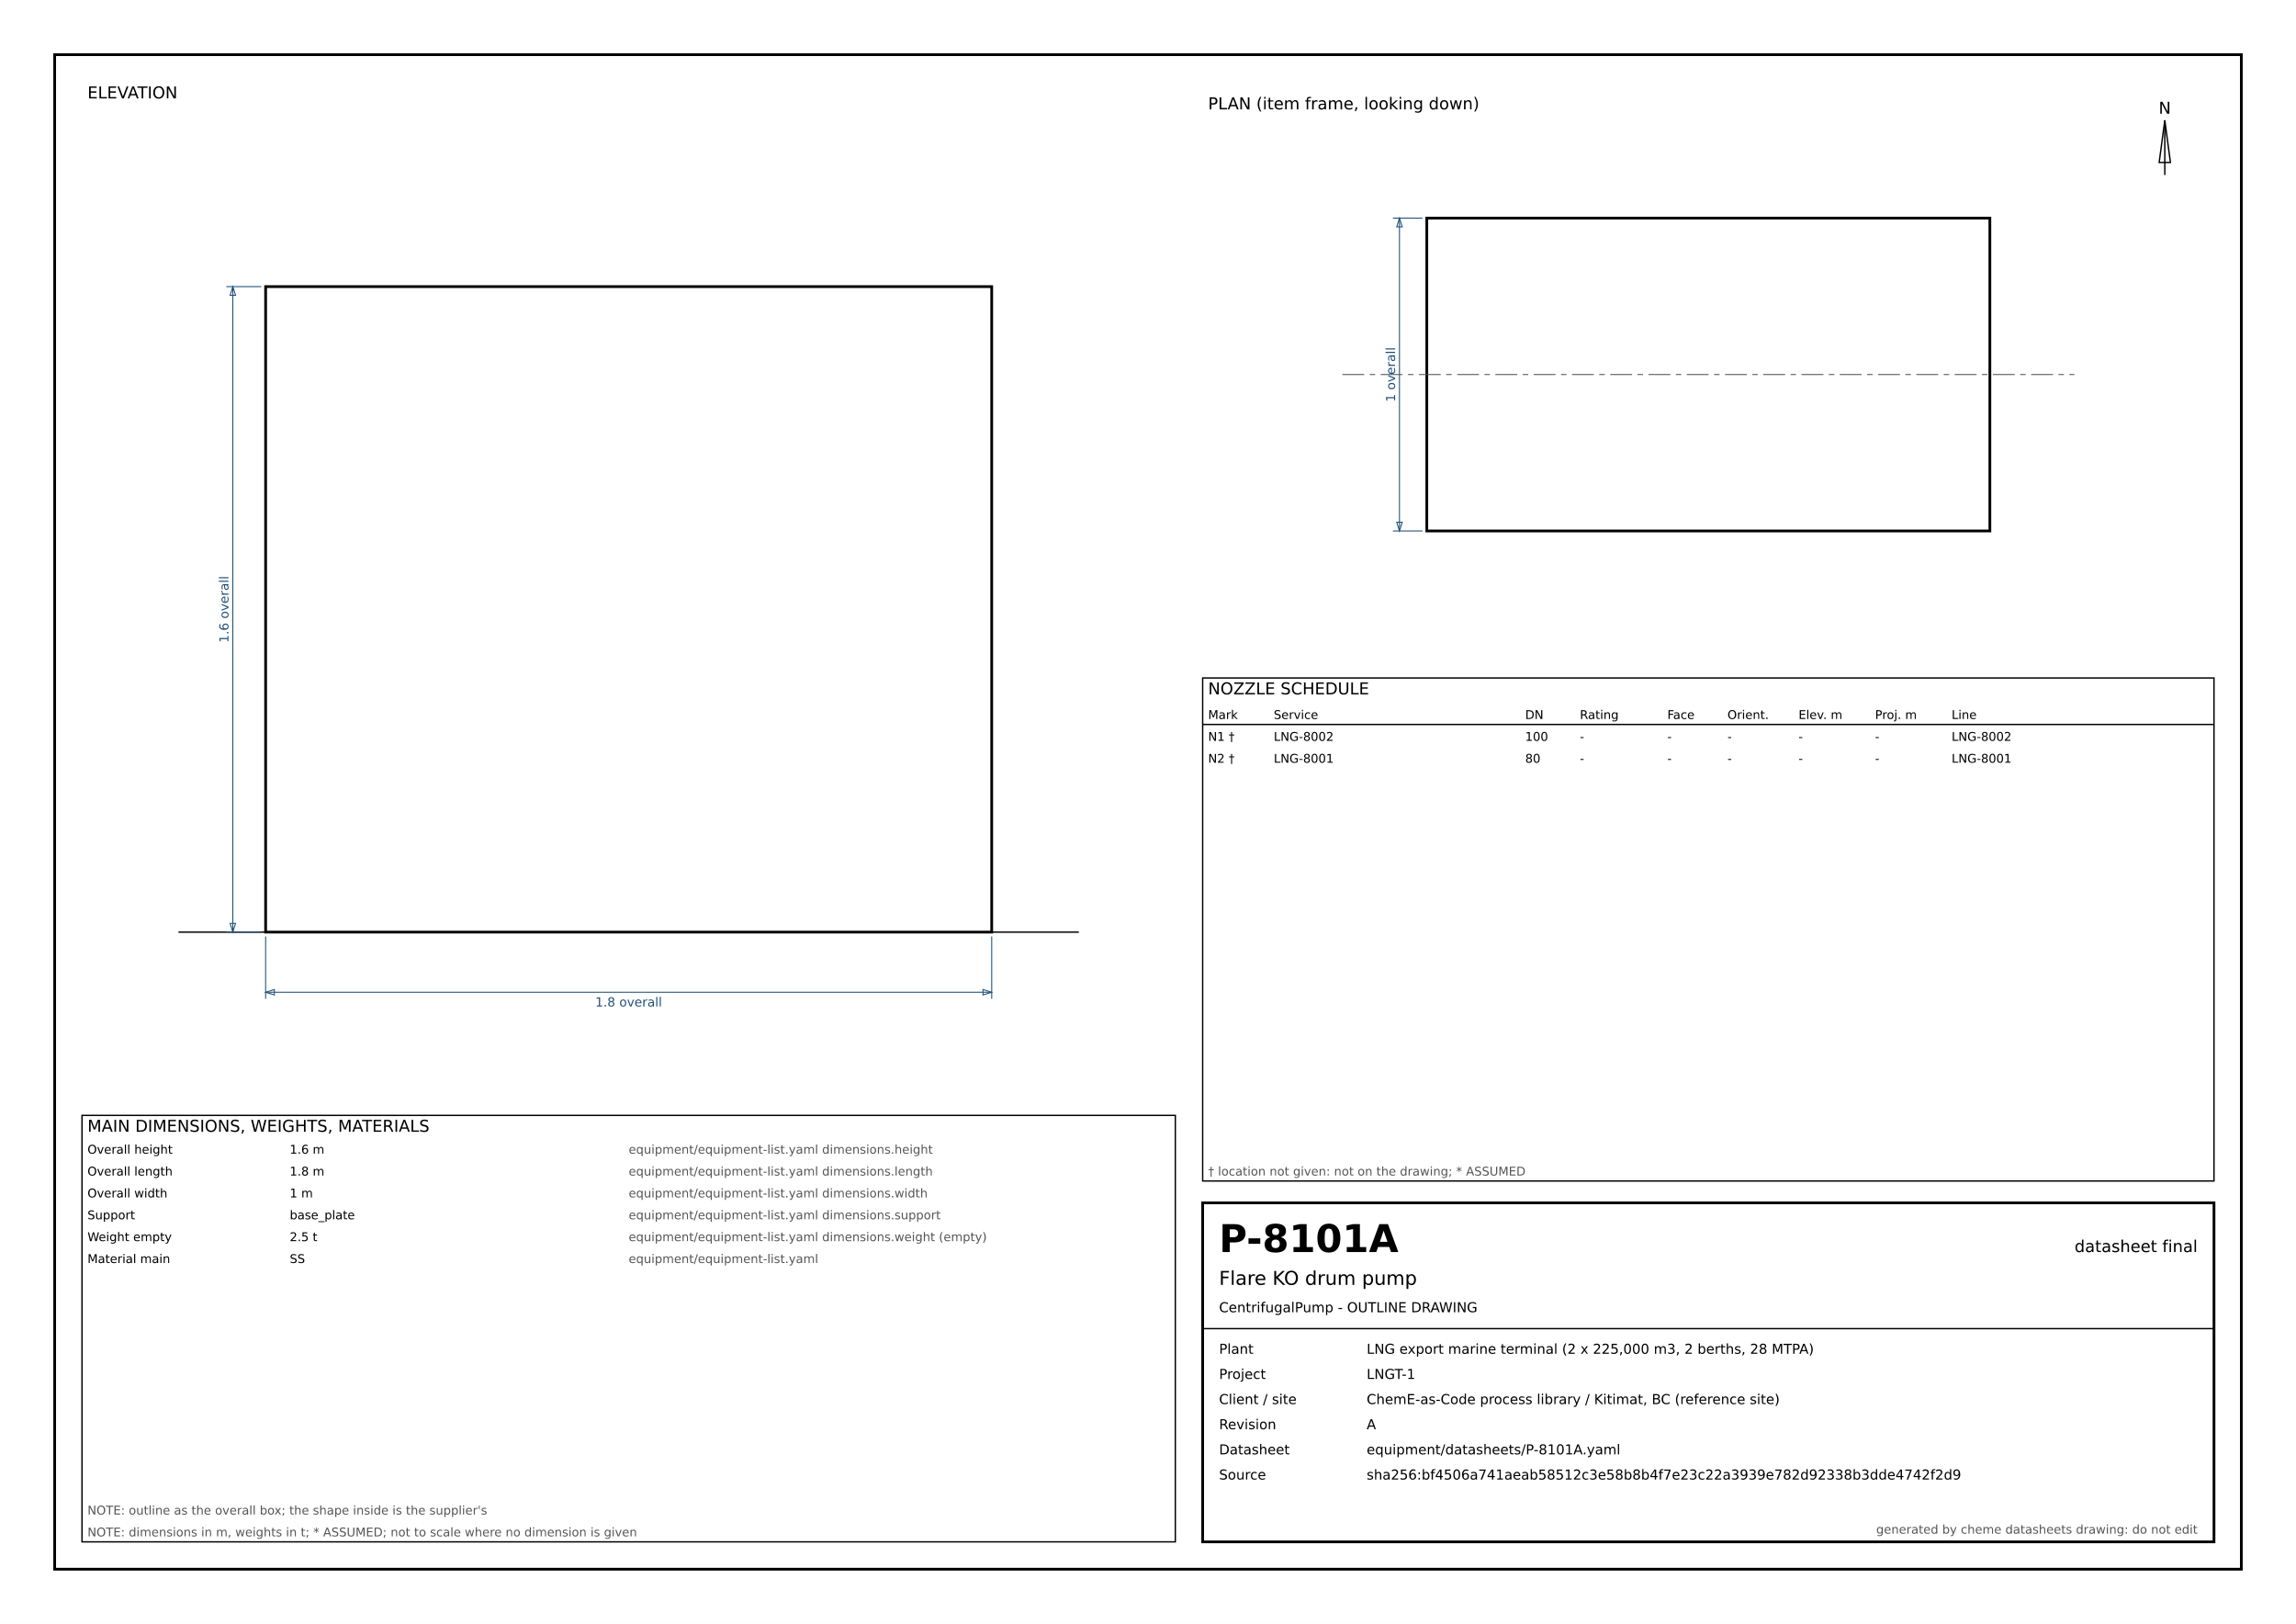
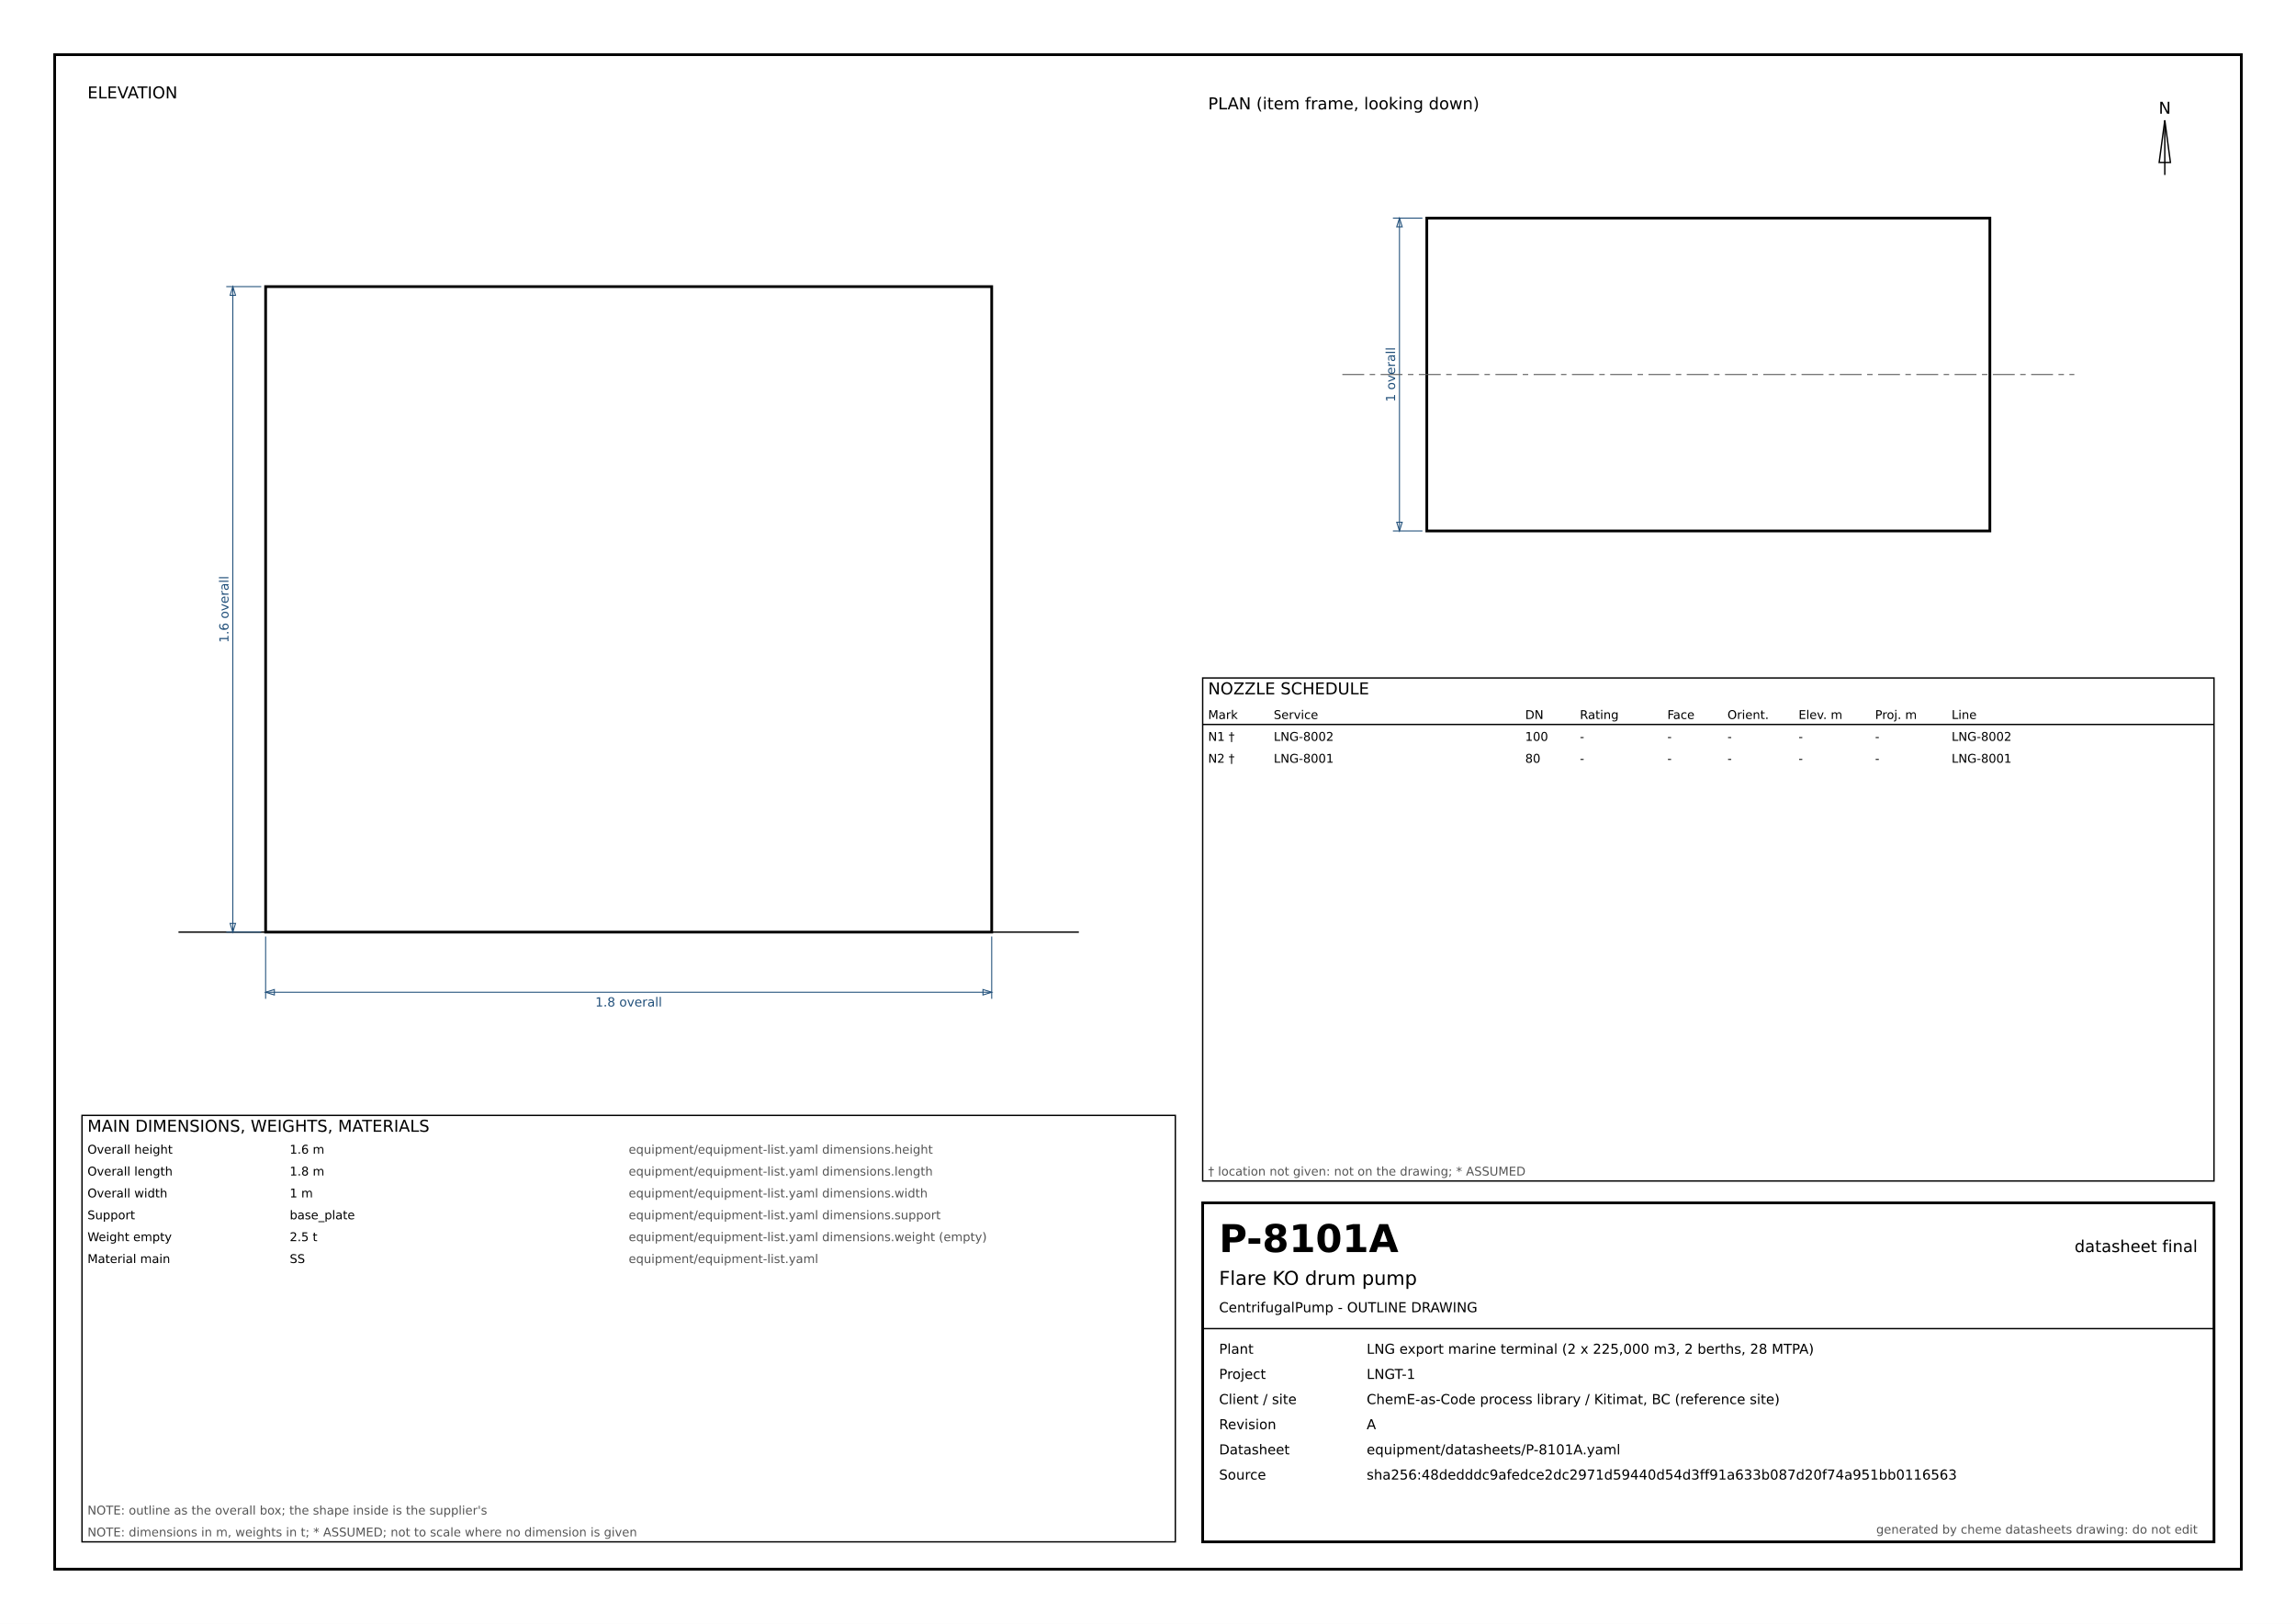
<svg xmlns="http://www.w3.org/2000/svg" width="420mm" height="297mm" viewBox="0 0 420 297">
  <style>
.frame{fill:none;stroke:#000;stroke-width:0.5}
.thin{fill:none;stroke:#000;stroke-width:0.25}
.outline{fill:#fff;stroke:#000;stroke-width:0.5}
.hidden{fill:none;stroke:#000;stroke-width:0.25;stroke-dasharray:1.5 1}
.centre{fill:none;stroke:#555;stroke-width:0.18;stroke-dasharray:4 1 1 1}
.tl{fill:none;stroke:#555;stroke-width:0.18;stroke-dasharray:2 1}
.dim{fill:none;stroke:#1f4e79;stroke-width:0.18}
.nozzle{fill:#fff;stroke:#b71c1c;stroke-width:0.35}
.section{fill:none;stroke:#2e7d32;stroke-width:0.25;stroke-dasharray:2 1}
text{font-family:'DejaVu Sans',Arial,Helvetica,sans-serif;fill:#000}
.t2{font-size:2.2px}.t25{font-size:2.5px}.t3{font-size:3px}.t35{font-size:3.5px}
.t5{font-size:5px;font-weight:bold}.t7{font-size:7px;font-weight:bold}
.dimt{font-size:2.3px;fill:#1f4e79}.nt{font-size:2.3px;fill:#b71c1c}
.note{font-size:2.2px;fill:#555}
.draft{font-size:40px;font-weight:bold;fill:#c62828;fill-opacity:0.12}
</style>
  <rect x="0" y="0" width="420" height="297" fill="#fff" />
  <rect x="10" y="10" width="400" height="277" class="frame" />
  <text x="16" y="18" class="t3" text-anchor="start">ELEVATION</text>
  <rect x="48.59" y="52.42" width="132.82" height="118.06" class="outline" />
  <line x1="32.65" y1="170.48" x2="197.35" y2="170.48" class="thin" />
  <line x1="48.59" y1="171.28" x2="48.59" y2="182.68" class="dim" />
  <line x1="181.41" y1="171.28" x2="181.41" y2="182.68" class="dim" />
  <line x1="48.59" y1="181.48" x2="181.41" y2="181.48" class="dim" />
  <path d="M48.59,181.48 l1.6,0.5 l0,-1 z" class="dim" />
  <path d="M181.41,181.48 l-1.6,0.5 l0,-1 z" class="dim" />
  <text x="115" y="184.08" class="dimt" text-anchor="middle">1.8 overall</text>
  <line x1="47.79" y1="170.48" x2="41.39" y2="170.48" class="dim" />
  <line x1="47.79" y1="52.42" x2="41.39" y2="52.42" class="dim" />
  <line x1="42.59" y1="170.48" x2="42.59" y2="52.42" class="dim" />
  <path d="M42.59,170.48 l0.5,-1.6 l-1,0 z" class="dim" />
  <path d="M42.59,52.42 l0.5,1.6 l-1,0 z" class="dim" />
  <text x="41.79" y="111.45" class="dimt" text-anchor="middle" transform="rotate(-90 41.79 111.45)">1.6 overall</text>
  <rect x="261" y="39.89" width="103" height="57.22" class="outline" />
  <line x1="260.2" y1="97.11" x2="254.8" y2="97.11" class="dim" />
  <line x1="260.2" y1="39.89" x2="254.8" y2="39.89" class="dim" />
  <line x1="256" y1="97.11" x2="256" y2="39.89" class="dim" />
  <path d="M256,97.11 l0.5,-1.6 l-1,0 z" class="dim" />
  <path d="M256,39.89 l0.5,1.6 l-1,0 z" class="dim" />
  <text x="255.2" y="68.5" class="dimt" text-anchor="middle" transform="rotate(-90 255.2 68.5)">1 overall</text>
  <line x1="245.55" y1="68.5" x2="379.45" y2="68.5" class="centre" />
  <line x1="396" y1="32" x2="396" y2="22" class="thin" />
  <path d="M396,22 L394.97,29.71 L397.03,29.71 z" class="thin" />
  <text x="396" y="20.8" class="t3" text-anchor="middle">N</text>
  <text x="221" y="20" class="t3" text-anchor="start">PLAN (item frame, looking down)</text>
  <text x="221" y="127" class="t3" text-anchor="start">NOZZLE SCHEDULE</text>
  <text x="221" y="131.5" class="t2" text-anchor="start">Mark</text>
  <text x="233" y="131.5" class="t2" text-anchor="start">Service</text>
  <text x="279" y="131.5" class="t2" text-anchor="start">DN</text>
  <text x="289" y="131.5" class="t2" text-anchor="start">Rating</text>
  <text x="305" y="131.5" class="t2" text-anchor="start">Face</text>
  <text x="316" y="131.5" class="t2" text-anchor="start">Orient.</text>
  <text x="329" y="131.5" class="t2" text-anchor="start">Elev. m</text>
  <text x="343" y="131.5" class="t2" text-anchor="start">Proj. m</text>
  <text x="357" y="131.5" class="t2" text-anchor="start">Line</text>
  <line x1="220" y1="132.5" x2="405" y2="132.5" class="thin" />
  <text x="221" y="135.5" class="t2" text-anchor="start">N1 †</text>
  <text x="233" y="135.5" class="t2" text-anchor="start">LNG-8002</text>
  <text x="279" y="135.5" class="t2" text-anchor="start">100</text>
  <text x="289" y="135.5" class="t2" text-anchor="start">-</text>
  <text x="305" y="135.5" class="t2" text-anchor="start">-</text>
  <text x="316" y="135.5" class="t2" text-anchor="start">-</text>
  <text x="329" y="135.5" class="t2" text-anchor="start">-</text>
  <text x="343" y="135.5" class="t2" text-anchor="start">-</text>
  <text x="357" y="135.5" class="t2" text-anchor="start">LNG-8002</text>
  <text x="221" y="139.5" class="t2" text-anchor="start">N2 †</text>
  <text x="233" y="139.5" class="t2" text-anchor="start">LNG-8001</text>
  <text x="279" y="139.5" class="t2" text-anchor="start">80</text>
  <text x="289" y="139.5" class="t2" text-anchor="start">-</text>
  <text x="305" y="139.5" class="t2" text-anchor="start">-</text>
  <text x="316" y="139.5" class="t2" text-anchor="start">-</text>
  <text x="329" y="139.5" class="t2" text-anchor="start">-</text>
  <text x="343" y="139.5" class="t2" text-anchor="start">-</text>
  <text x="357" y="139.5" class="t2" text-anchor="start">LNG-8001</text>
  <text x="221" y="215" class="note" text-anchor="start">† location not given: not on the drawing; * ASSUMED</text>
  <rect x="220" y="124" width="185" height="92" class="thin" />
  <text x="16" y="207" class="t3" text-anchor="start">MAIN DIMENSIONS, WEIGHTS, MATERIALS</text>
  <text x="16" y="211" class="t2" text-anchor="start">Overall height</text>
  <text x="53" y="211" class="t2" text-anchor="start">1.6 m</text>
  <text x="115" y="211" class="note" text-anchor="start">equipment/equipment-list.yaml dimensions.height</text>
  <text x="16" y="215" class="t2" text-anchor="start">Overall length</text>
  <text x="53" y="215" class="t2" text-anchor="start">1.8 m</text>
  <text x="115" y="215" class="note" text-anchor="start">equipment/equipment-list.yaml dimensions.length</text>
  <text x="16" y="219" class="t2" text-anchor="start">Overall width</text>
  <text x="53" y="219" class="t2" text-anchor="start">1 m</text>
  <text x="115" y="219" class="note" text-anchor="start">equipment/equipment-list.yaml dimensions.width</text>
  <text x="16" y="223" class="t2" text-anchor="start">Support</text>
  <text x="53" y="223" class="t2" text-anchor="start">base_plate</text>
  <text x="115" y="223" class="note" text-anchor="start">equipment/equipment-list.yaml dimensions.support</text>
  <text x="16" y="227" class="t2" text-anchor="start">Weight empty</text>
  <text x="53" y="227" class="t2" text-anchor="start">2.5 t</text>
  <text x="115" y="227" class="note" text-anchor="start">equipment/equipment-list.yaml dimensions.weight (empty)</text>
  <text x="16" y="231" class="t2" text-anchor="start">Material main</text>
  <text x="53" y="231" class="t2" text-anchor="start">SS</text>
  <text x="115" y="231" class="note" text-anchor="start">equipment/equipment-list.yaml</text>
  <text x="16" y="277" class="note" text-anchor="start">NOTE: outline as the overall box; the shape inside is the supplier's</text>
  <text x="16" y="281" class="note" text-anchor="start">NOTE: dimensions in m, weights in t; * ASSUMED; not to scale where no dimension is given</text>
  <rect x="15" y="204" width="200" height="78" class="thin" />
  <rect x="220" y="220" width="185" height="62" class="frame" />
  <text x="223" y="229" class="t7" text-anchor="start">P-8101A</text>
  <text x="223" y="235" class="t35" text-anchor="start">Flare KO drum pump</text>
  <text x="223" y="240" class="t25" text-anchor="start">CentrifugalPump - OUTLINE DRAWING</text>
  <line x1="220" y1="243" x2="405" y2="243" class="thin" />
  <text x="223" y="247.6" class="t25" text-anchor="start">Plant</text>
  <text x="250" y="247.6" class="t25" text-anchor="start">LNG export marine terminal (2 x 225,000 m3, 2 berths, 28 MTPA)</text>
  <text x="223" y="252.2" class="t25" text-anchor="start">Project</text>
  <text x="250" y="252.2" class="t25" text-anchor="start">LNGT-1</text>
  <text x="223" y="256.8" class="t25" text-anchor="start">Client / site</text>
  <text x="250" y="256.8" class="t25" text-anchor="start">ChemE-as-Code process library / Kitimat, BC (reference site)</text>
  <text x="223" y="261.4" class="t25" text-anchor="start">Revision</text>
  <text x="250" y="261.4" class="t25" text-anchor="start">A</text>
  <text x="223" y="266" class="t25" text-anchor="start">Datasheet</text>
  <text x="250" y="266" class="t25" text-anchor="start">equipment/datasheets/P-8101A.yaml</text>
  <text x="223" y="270.6" class="t25" text-anchor="start">Source</text>
-   <text x="250" y="270.6" class="t25" text-anchor="start">sha256:bf4506a741aeab58512c3e58b8b4f7e23c22a3939e782d92338b3dde4742f2d9</text>
+   <text x="250" y="270.6" class="t25" text-anchor="start">sha256:48dedddc9afedce2dc2971d59440d54d3ff91a633b087d20f74a951bb0116563</text>
  <text x="402" y="229" class="t3" text-anchor="end">datasheet final</text>
  <text x="402" y="280.5" class="note" text-anchor="end">generated by cheme datasheets drawing: do not edit</text>
</svg>
